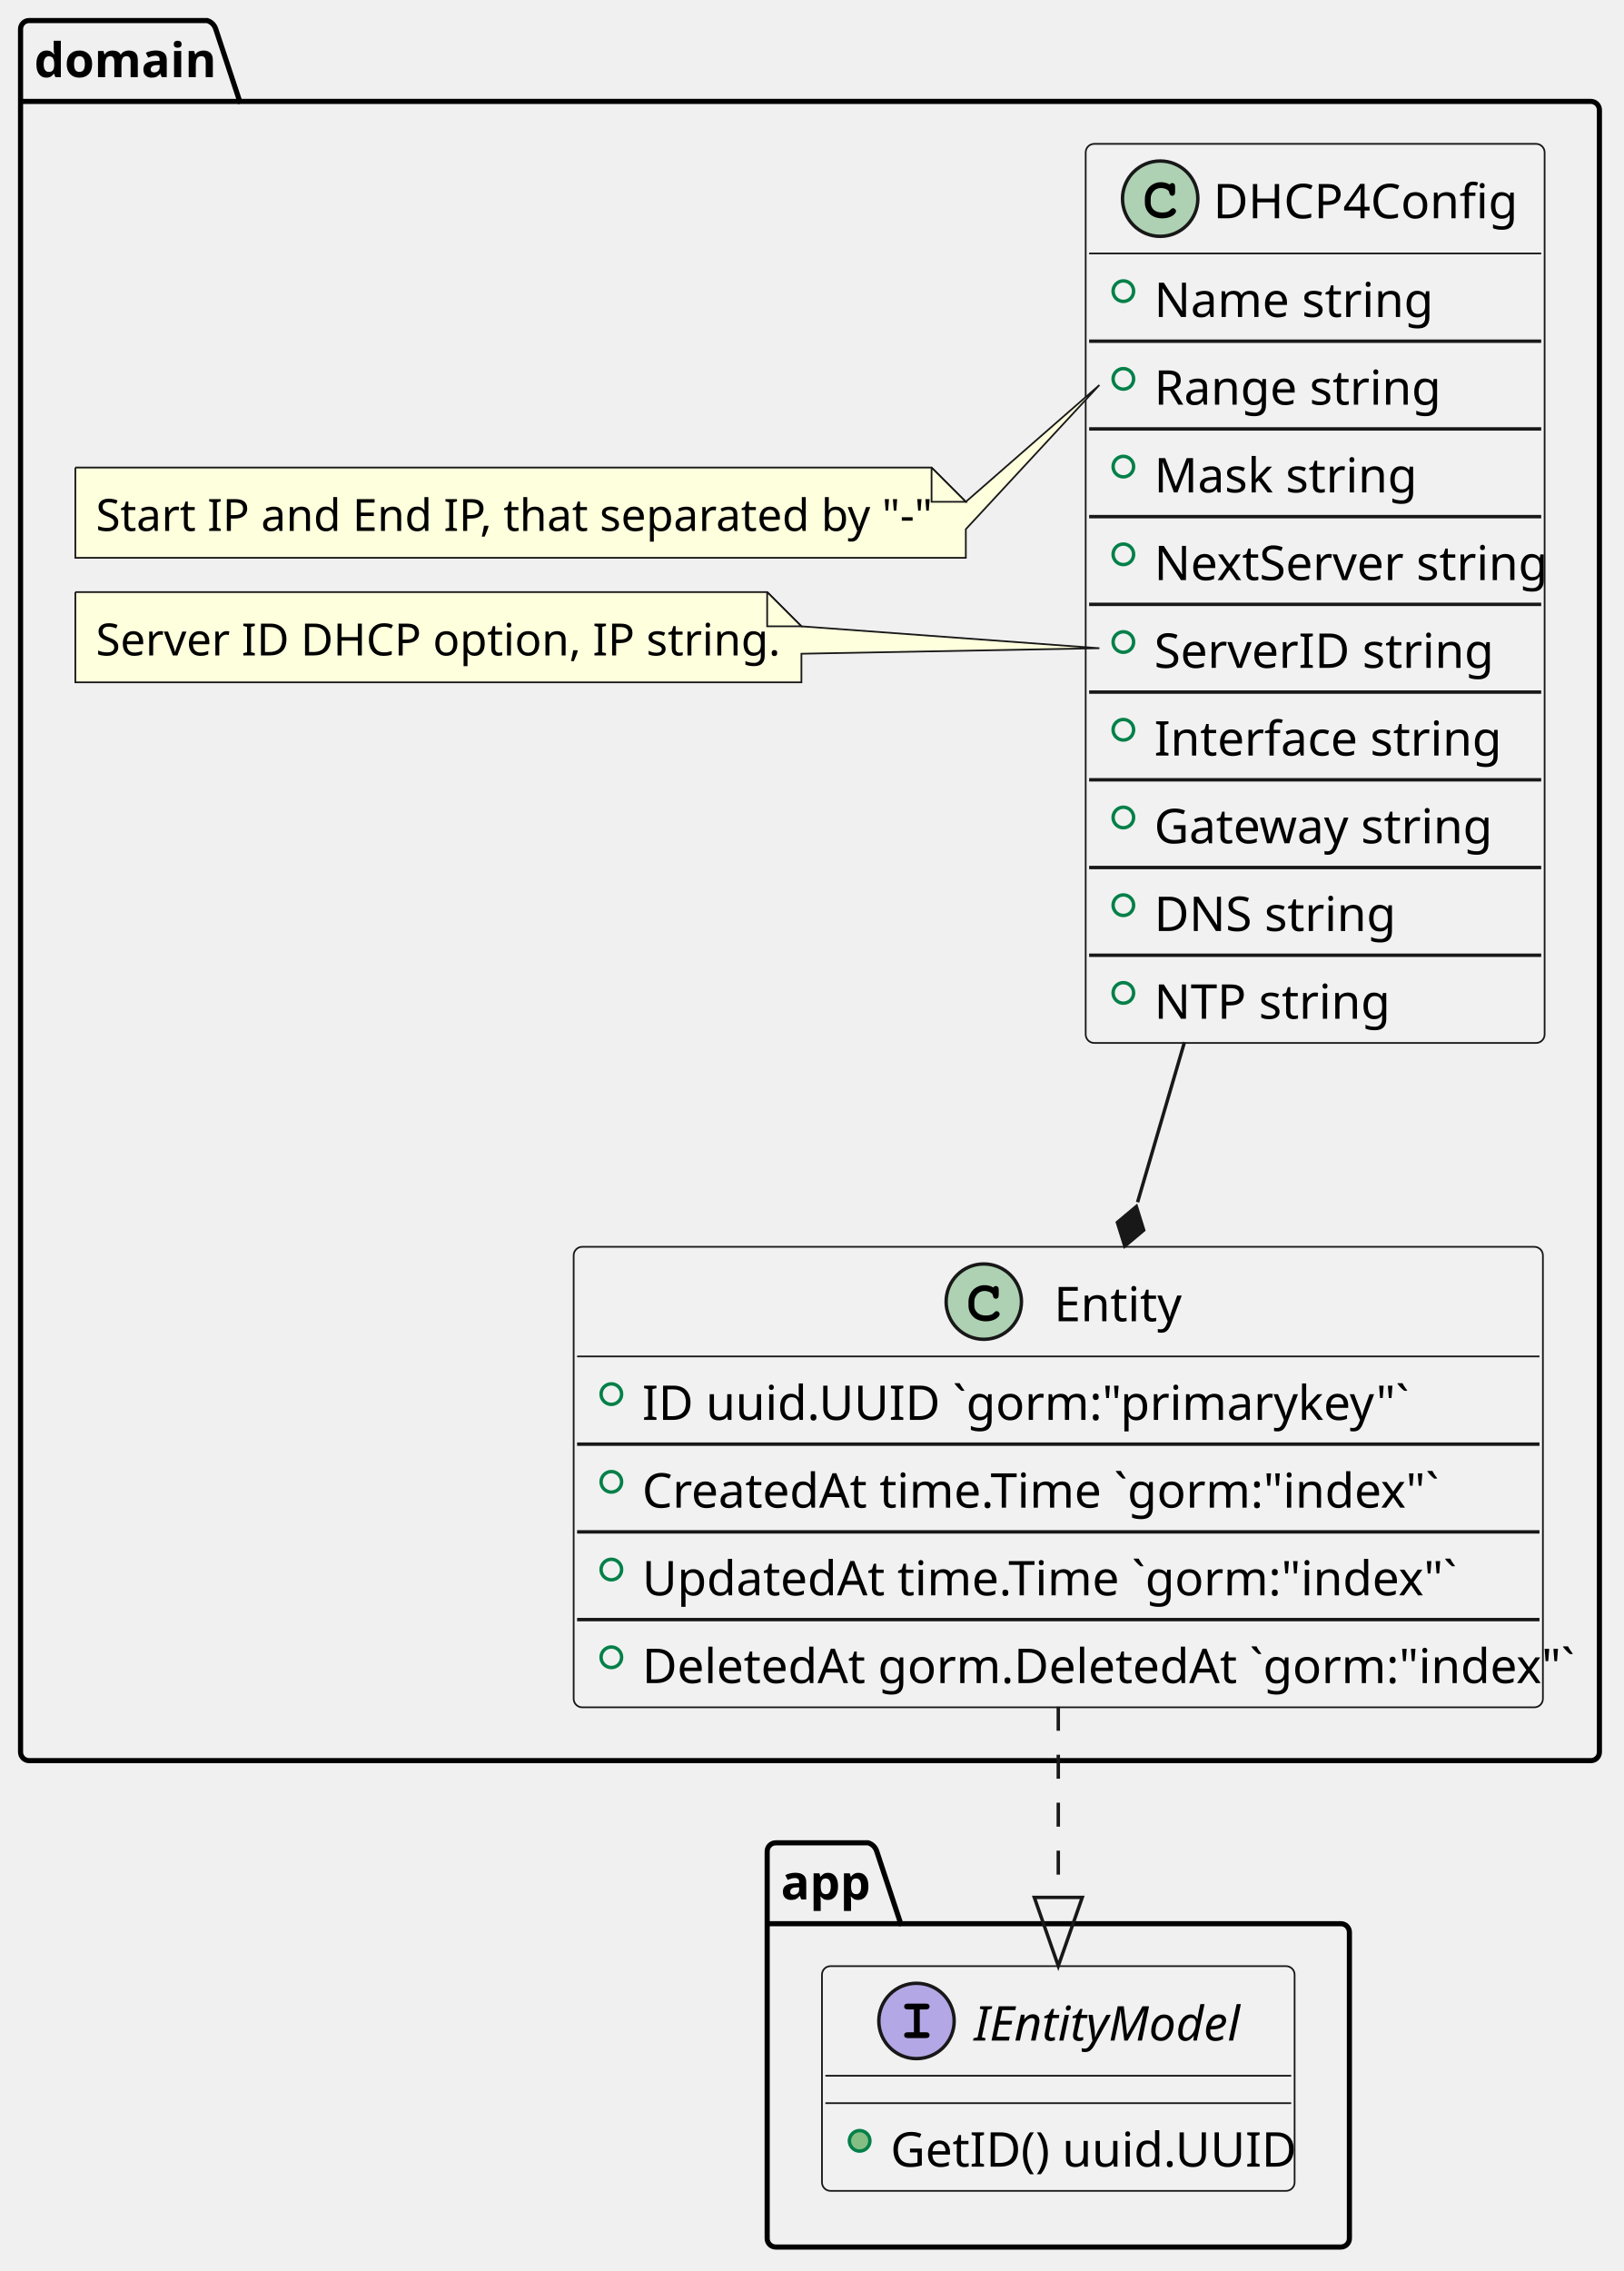
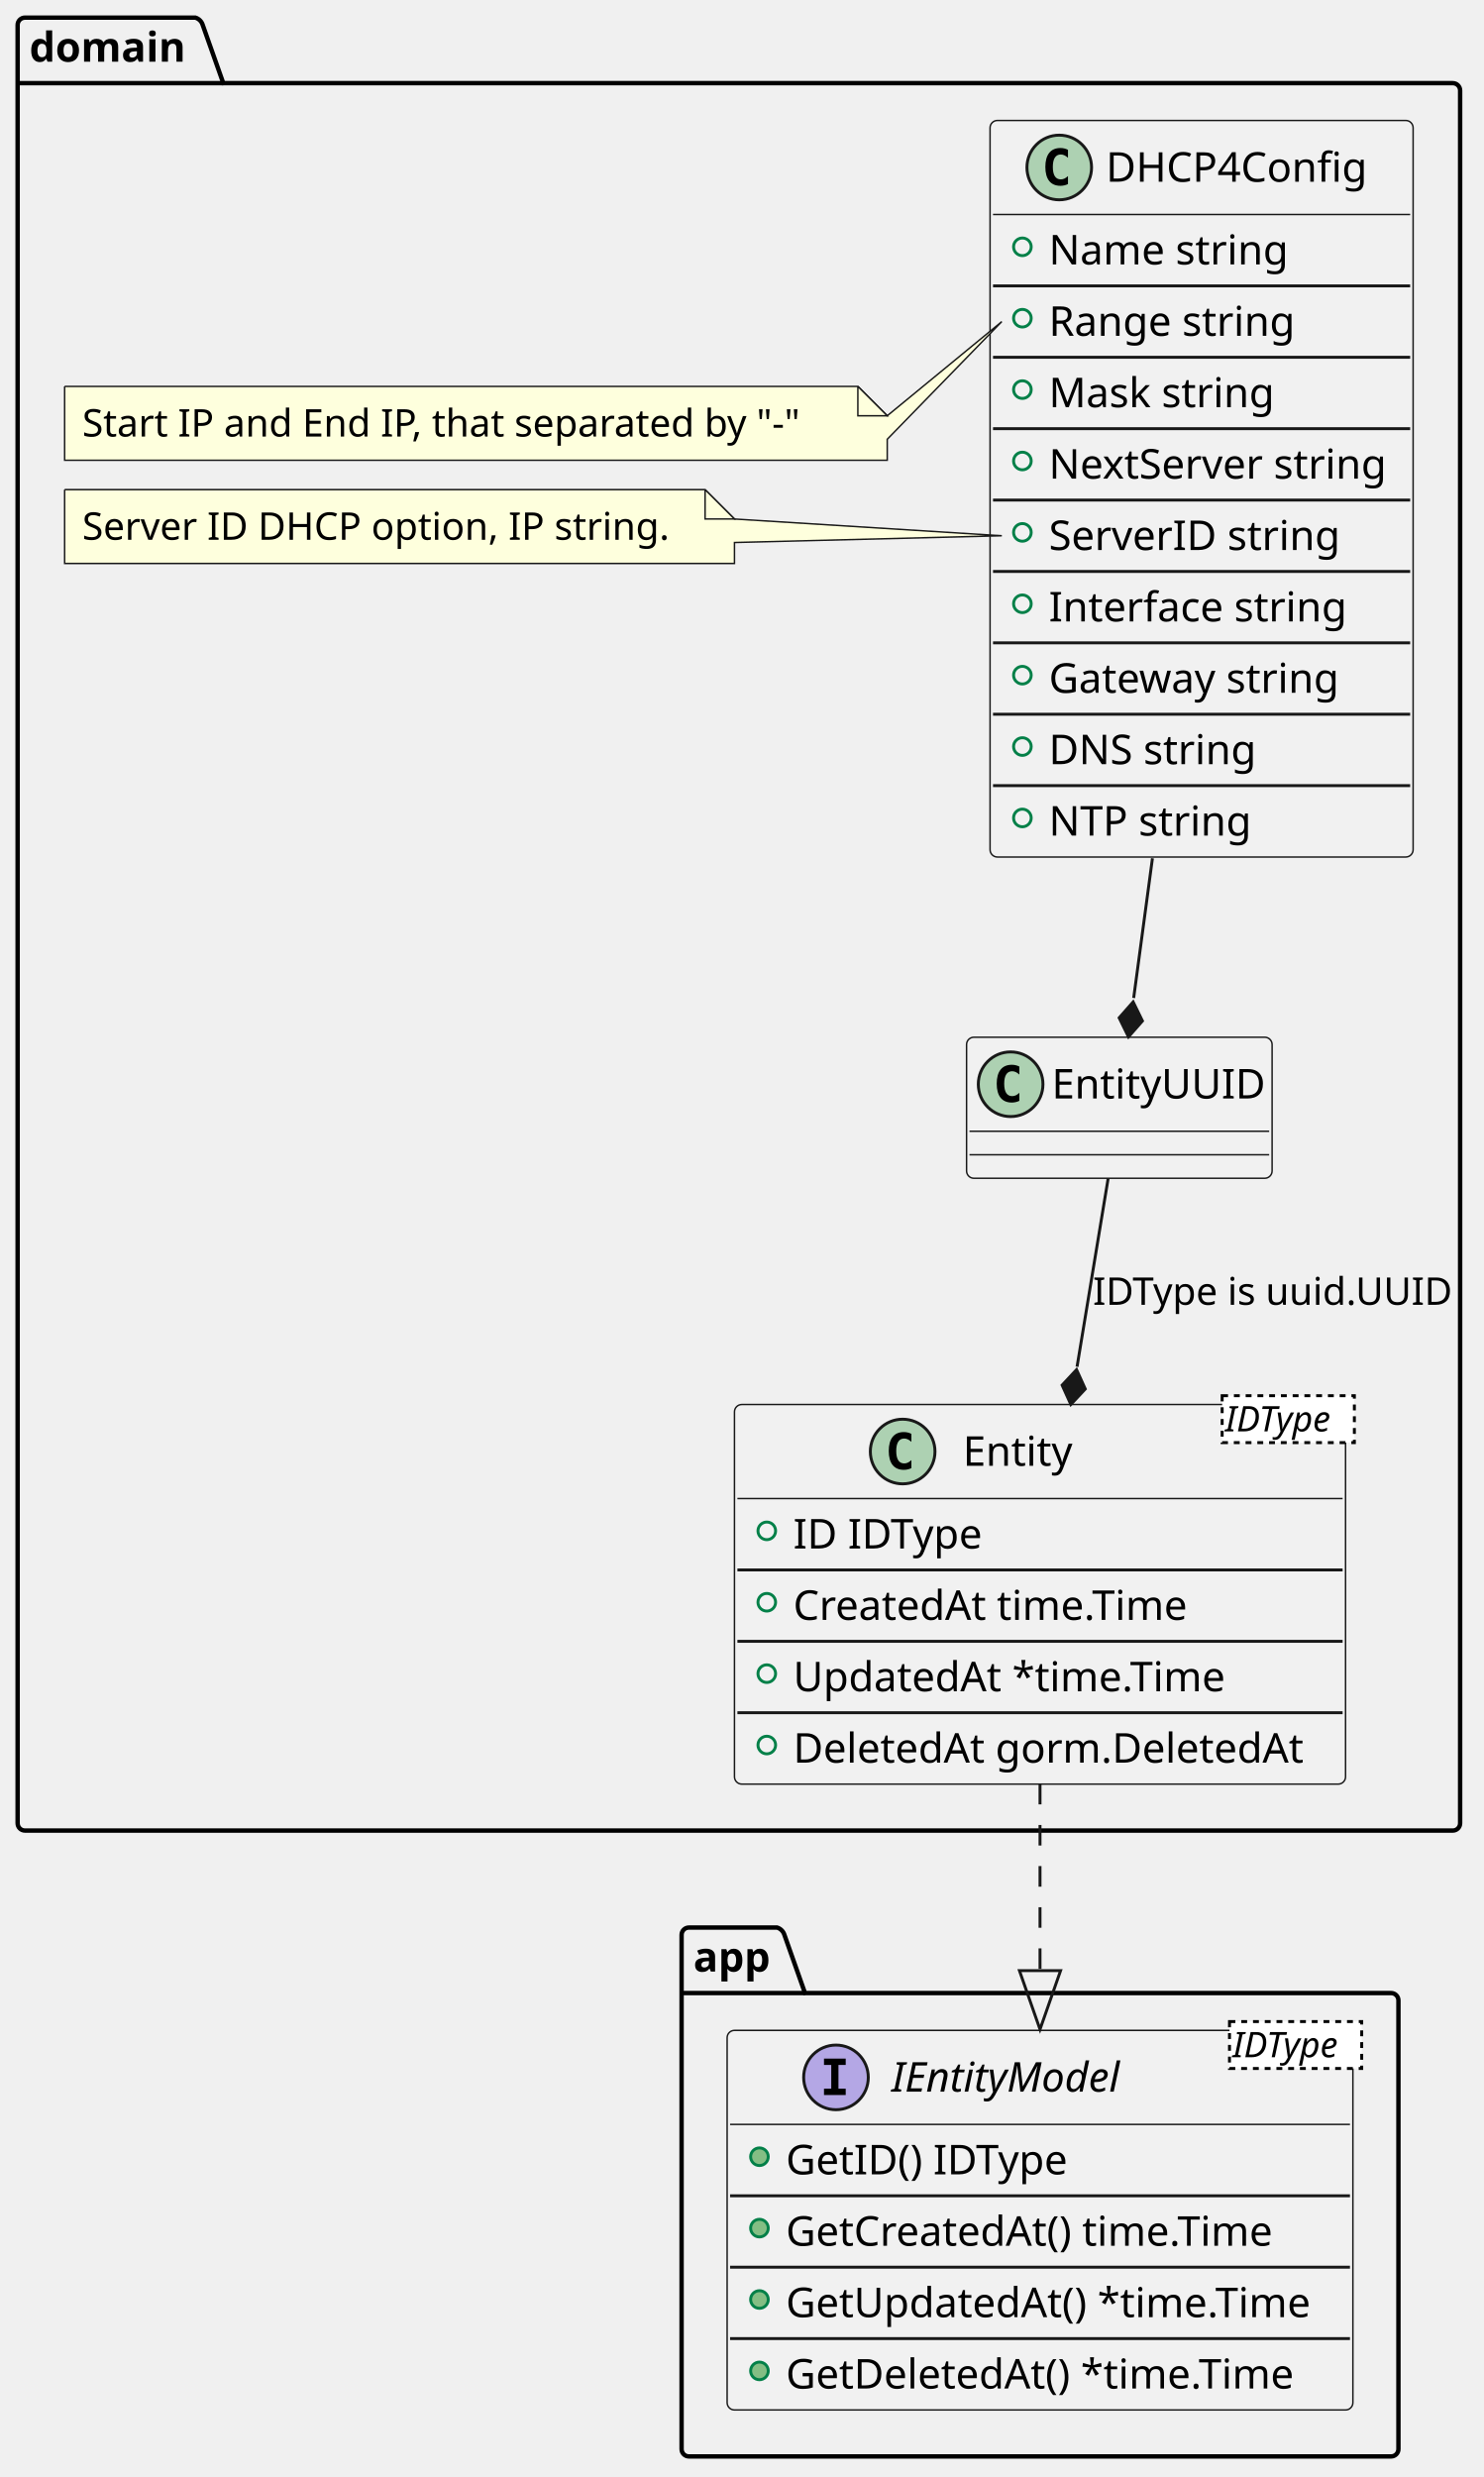
- <svg xmlns="http://www.w3.org/2000/svg" contentStyleType="text/css" height="663px" preserveAspectRatio="none" style="width:474px;height:663px;background:#FFFFFF;" version="1.1" viewBox="0 0 474 663" width="474px" zoomAndPan="magnify">
+ <svg xmlns="http://www.w3.org/2000/svg" contentStyleType="text/css" height="843px" preserveAspectRatio="none" style="width:505px;height:843px;background:#FFFFFF;" version="1.1" viewBox="0 0 505 843" width="505px" zoomAndPan="magnify">
  <defs />
  <g>
    <g id="cluster_app">
-       <path d="M226.5,538 L253.5,538 A3.75,3.75 0 0 1 256,540.5 L263,561.609 L391.5,561.609 A2.5,2.5 0 0 1 394,564.109 L394,653.5 A2.5,2.5 0 0 1 391.5,656 L226.5,656 A2.5,2.5 0 0 1 224,653.5 L224,540.5 A2.5,2.5 0 0 1 226.5,538 " style="stroke:#000000;stroke-width:1.5;fill:none;" />
-       <line style="stroke:#000000;stroke-width:1.5;fill:none;" x1="224" x2="263" y1="561.609" y2="561.609" />
-       <text fill="#000000" font-family="sans-serif" font-size="14" font-weight="bold" lengthAdjust="spacing" textLength="26" x="228" y="554.533">app</text>
+       <path d="M234.5,656 L264.5,656 A3.75,3.75 0 0 1 267,658.5 L274,678.297 L473.5,678.297 A2.5,2.5 0 0 1 476,680.797 L476,833.5 A2.5,2.5 0 0 1 473.5,836 L234.5,836 A2.5,2.5 0 0 1 232,833.5 L232,658.5 A2.5,2.5 0 0 1 234.5,656 " style="stroke:#000000;stroke-width:1.5;fill:none;" />
+       <line style="stroke:#000000;stroke-width:1.5;fill:none;" x1="232" x2="274" y1="678.297" y2="678.297" />
+       <text fill="#000000" font-family="sans-serif" font-size="14" font-weight="bold" lengthAdjust="spacing" textLength="29" x="236" y="670.995">app</text>
    </g>
    <g id="cluster_domain">
-       <path d="M8.5,6 L60.5,6 A3.75,3.75 0 0 1 63,8.5 L70,29.609 L464.5,29.609 A2.5,2.5 0 0 1 467,32.109 L467,511.5 A2.5,2.5 0 0 1 464.5,514 L8.5,514 A2.5,2.5 0 0 1 6,511.5 L6,8.5 A2.5,2.5 0 0 1 8.5,6 " style="stroke:#000000;stroke-width:1.5;fill:none;" />
-       <line style="stroke:#000000;stroke-width:1.5;fill:none;" x1="6" x2="70" y1="29.609" y2="29.609" />
-       <text fill="#000000" font-family="sans-serif" font-size="14" font-weight="bold" lengthAdjust="spacing" textLength="51" x="10" y="22.533">domain</text>
+       <path d="M8.5,6 L66.5,6 A3.75,3.75 0 0 1 69,8.5 L76,28.297 L494.5,28.297 A2.5,2.5 0 0 1 497,30.797 L497,620.5 A2.5,2.5 0 0 1 494.5,623 L8.5,623 A2.5,2.5 0 0 1 6,620.5 L6,8.5 A2.5,2.5 0 0 1 8.5,6 " style="stroke:#000000;stroke-width:1.5;fill:none;" />
+       <line style="stroke:#000000;stroke-width:1.5;fill:none;" x1="6" x2="76" y1="28.297" y2="28.297" />
+       <text fill="#000000" font-family="sans-serif" font-size="14" font-weight="bold" lengthAdjust="spacing" textLength="57" x="10" y="20.995">domain</text>
    </g>
    <g id="elem_IEntityModel">
-       <rect codeLine="3" fill="#F1F1F1" height="65.609" id="IEntityModel" rx="2.5" ry="2.5" style="stroke:#181818;stroke-width:0.5;" width="138" x="240" y="574" />
-       <ellipse cx="267.6" cy="590" fill="#B4A7E5" rx="11" ry="11" style="stroke:#181818;stroke-width:1.0;" />
-       <path d="M268.553,586.641 L268.553,593.297 L270.272,593.297 Q270.881,593.297 271.147,593.531 Q271.413,593.766 271.413,594.156 Q271.413,594.531 271.147,594.766 Q270.881,595 270.272,595 L265.131,595 Q264.522,595 264.256,594.766 Q263.991,594.531 263.991,594.141 Q263.991,593.766 264.256,593.531 Q264.522,593.297 265.131,593.297 L266.85,593.297 L266.85,586.641 L265.131,586.641 Q264.522,586.641 264.256,586.406 Q263.991,586.172 263.991,585.781 Q263.991,585.406 264.256,585.172 Q264.522,584.938 265.131,584.938 L270.272,584.938 Q270.881,584.938 271.147,585.172 Q271.413,585.406 271.413,585.781 Q271.413,586.172 271.147,586.406 Q270.881,586.641 270.272,586.641 L268.553,586.641 Z " fill="#000000" />
-       <text fill="#000000" font-family="sans-serif" font-size="14" font-style="italic" lengthAdjust="spacing" textLength="78" x="284.4" y="595.729">IEntityModel</text>
-       <line style="stroke:#181818;stroke-width:0.5;" x1="241" x2="377" y1="606" y2="606" />
-       <line style="stroke:#181818;stroke-width:0.5;" x1="241" x2="377" y1="614" y2="614" />
-       <ellipse cx="251" cy="625" fill="#84BE84" rx="3" ry="3" style="stroke:#038048;stroke-width:1.0;" />
-       <text fill="#000000" font-family="sans-serif" font-size="14" lengthAdjust="spacing" textLength="112" x="260" y="632.533">GetID() uuid.UUID</text>
+       <rect codeLine="3" fill="#F1F1F1" height="129.188" id="IEntityModel" rx="2.5" ry="2.5" style="stroke:#181818;stroke-width:0.5;" width="213" x="247.5" y="691" />
+       <ellipse cx="284.55" cy="707" fill="#B4A7E5" rx="11" ry="11" style="stroke:#181818;stroke-width:1.0;" />
+       <path d="M280.472,702.766 L280.472,700.609 L287.863,700.609 L287.863,702.766 L285.394,702.766 L285.394,710.844 L287.863,710.844 L287.863,713 L280.472,713 L280.472,710.844 L282.941,710.844 L282.941,702.766 L280.472,702.766 Z " fill="#000000" />
+       <text fill="#000000" font-family="sans-serif" font-size="14" font-style="italic" lengthAdjust="spacing" textLength="85" x="303.45" y="711.847">IEntityModel</text>
+       <rect fill="#FFFFFF" height="15.969" style="stroke:#000000;stroke-width:1.0;stroke-dasharray:2.0,2.0;" width="45" x="418.5" y="688" />
+       <text fill="#000000" font-family="sans-serif" font-size="12" font-style="italic" lengthAdjust="spacing" textLength="43" x="419.5" y="700.139">IDType</text>
+       <line style="stroke:#181818;stroke-width:0.5;" x1="248.5" x2="459.5" y1="723" y2="723" />
+       <ellipse cx="258.5" cy="734" fill="#84BE84" rx="3" ry="3" style="stroke:#038048;stroke-width:1.0;" />
+       <text fill="#000000" font-family="sans-serif" font-size="14" lengthAdjust="spacing" textLength="101" x="267.5" y="739.995">GetID() IDType</text>
+       <line style="stroke:#181818;stroke-width:1.0;" x1="248.5" x2="459.5" y1="747.297" y2="747.297" />
+       <ellipse cx="258.5" cy="758.297" fill="#84BE84" rx="3" ry="3" style="stroke:#038048;stroke-width:1.0;" />
+       <text fill="#000000" font-family="sans-serif" font-size="14" lengthAdjust="spacing" textLength="176" x="267.5" y="764.292">GetCreatedAt() time.Time</text>
+       <line style="stroke:#181818;stroke-width:1.0;" x1="248.5" x2="459.5" y1="771.594" y2="771.594" />
+       <ellipse cx="258.5" cy="782.594" fill="#84BE84" rx="3" ry="3" style="stroke:#038048;stroke-width:1.0;" />
+       <text fill="#000000" font-family="sans-serif" font-size="14" lengthAdjust="spacing" textLength="187" x="267.5" y="788.589">GetUpdatedAt() *time.Time</text>
+       <line style="stroke:#181818;stroke-width:1.0;" x1="248.5" x2="459.5" y1="795.891" y2="795.891" />
+       <ellipse cx="258.5" cy="806.891" fill="#84BE84" rx="3" ry="3" style="stroke:#038048;stroke-width:1.0;" />
+       <text fill="#000000" font-family="sans-serif" font-size="14" lengthAdjust="spacing" textLength="183" x="267.5" y="812.886">GetDeletedAt() *time.Time</text>
+     </g>
+     <g id="elem_EntityUUID">
+       <rect codeLine="5" fill="#F1F1F1" height="48" id="EntityUUID" rx="2.5" ry="2.5" style="stroke:#181818;stroke-width:0.5;" width="104" x="329" y="353" />
+       <ellipse cx="344" cy="369" fill="#ADD1B2" rx="11" ry="11" style="stroke:#181818;stroke-width:1.0;" />
+       <path d="M346.969,374.641 Q346.391,374.938 345.75,375.078 Q345.109,375.234 344.406,375.234 Q341.906,375.234 340.578,373.594 Q339.266,371.938 339.266,368.812 Q339.266,365.688 340.578,364.031 Q341.906,362.375 344.406,362.375 Q345.109,362.375 345.75,362.531 Q346.406,362.688 346.969,362.984 L346.969,365.703 Q346.344,365.125 345.75,364.859 Q345.156,364.578 344.531,364.578 Q343.188,364.578 342.5,365.656 Q341.812,366.719 341.812,368.812 Q341.812,370.906 342.5,371.984 Q343.188,373.047 344.531,373.047 Q345.156,373.047 345.75,372.781 Q346.344,372.5 346.969,371.922 L346.969,374.641 Z " fill="#000000" />
+       <text fill="#000000" font-family="sans-serif" font-size="14" lengthAdjust="spacing" textLength="72" x="358" y="373.847">EntityUUID</text>
+       <line style="stroke:#181818;stroke-width:0.5;" x1="330" x2="432" y1="385" y2="385" />
+       <line style="stroke:#181818;stroke-width:0.5;" x1="330" x2="432" y1="393" y2="393" />
    </g>
    <g id="elem_Entity">
-       <rect codeLine="5" fill="#F1F1F1" height="134.438" id="Entity" rx="2.5" ry="2.5" style="stroke:#181818;stroke-width:0.5;" width="283" x="167.5" y="364" />
-       <ellipse cx="287.25" cy="380" fill="#ADD1B2" rx="11" ry="11" style="stroke:#181818;stroke-width:1.0;" />
-       <path d="M290.016,375.875 Q290.172,375.656 290.359,375.547 Q290.547,375.438 290.766,375.438 Q291.141,375.438 291.375,375.703 Q291.609,375.953 291.609,376.562 L291.609,378.016 Q291.609,378.625 291.375,378.891 Q291.141,379.156 290.766,379.156 Q290.422,379.156 290.219,378.953 Q290.016,378.766 289.906,378.25 Q289.859,377.891 289.672,377.703 Q289.344,377.328 288.734,377.109 Q288.125,376.891 287.5,376.891 Q286.734,376.891 286.094,377.219 Q285.469,377.547 284.969,378.297 Q284.484,379.047 284.484,380.078 L284.484,381.172 Q284.484,382.406 285.375,383.234 Q286.266,384.047 287.859,384.047 Q288.797,384.047 289.453,383.797 Q289.844,383.641 290.266,383.203 Q290.531,382.938 290.672,382.859 Q290.828,382.781 291.031,382.781 Q291.359,382.781 291.609,383.047 Q291.875,383.297 291.875,383.641 Q291.875,383.984 291.531,384.391 Q291.031,384.969 290.234,385.297 Q289.156,385.75 287.859,385.75 Q286.344,385.75 285.141,385.125 Q284.156,384.625 283.469,383.562 Q282.781,382.484 282.781,381.203 L282.781,380.047 Q282.781,378.719 283.391,377.578 Q284.016,376.422 285.109,375.812 Q286.203,375.188 287.438,375.188 Q288.172,375.188 288.812,375.359 Q289.469,375.516 290.016,375.875 Z " fill="#000000" />
-       <text fill="#000000" font-family="sans-serif" font-size="14" lengthAdjust="spacing" textLength="35" x="307.75" y="385.728">Entity</text>
-       <line style="stroke:#181818;stroke-width:0.5;" x1="168.5" x2="449.5" y1="396" y2="396" />
-       <ellipse cx="178.5" cy="407" fill="none" rx="3" ry="3" style="stroke:#038048;stroke-width:1.0;" />
-       <text fill="#000000" font-family="sans-serif" font-size="14" lengthAdjust="spacing" textLength="208" x="187.5" y="414.533">ID uuid.UUID `gorm:"primarykey"`</text>
-       <line style="stroke:#181818;stroke-width:1.0;" x1="168.5" x2="449.5" y1="421.609" y2="421.609" />
-       <ellipse cx="178.5" cy="432.609" fill="none" rx="3" ry="3" style="stroke:#038048;stroke-width:1.0;" />
-       <text fill="#000000" font-family="sans-serif" font-size="14" lengthAdjust="spacing" textLength="222" x="187.5" y="440.143">CreatedAt time.Time `gorm:"index"`</text>
-       <line style="stroke:#181818;stroke-width:1.0;" x1="168.5" x2="449.5" y1="447.219" y2="447.219" />
-       <ellipse cx="178.5" cy="458.219" fill="none" rx="3" ry="3" style="stroke:#038048;stroke-width:1.0;" />
-       <text fill="#000000" font-family="sans-serif" font-size="14" lengthAdjust="spacing" textLength="224" x="187.5" y="465.752">UpdatedAt time.Time `gorm:"index"`</text>
-       <line style="stroke:#181818;stroke-width:1.0;" x1="168.5" x2="449.5" y1="472.828" y2="472.828" />
-       <ellipse cx="178.5" cy="483.828" fill="none" rx="3" ry="3" style="stroke:#038048;stroke-width:1.0;" />
-       <text fill="#000000" font-family="sans-serif" font-size="14" lengthAdjust="spacing" textLength="257" x="187.5" y="491.361">DeletedAt gorm.DeletedAt `gorm:"index"`</text>
+       <rect codeLine="8" fill="#F1F1F1" height="129.188" id="Entity" rx="2.5" ry="2.5" style="stroke:#181818;stroke-width:0.5;" width="208" x="250" y="478" />
+       <ellipse cx="307.25" cy="494" fill="#ADD1B2" rx="11" ry="11" style="stroke:#181818;stroke-width:1.0;" />
+       <path d="M310.219,499.641 Q309.641,499.938 309,500.078 Q308.359,500.234 307.656,500.234 Q305.156,500.234 303.828,498.594 Q302.516,496.938 302.516,493.812 Q302.516,490.688 303.828,489.031 Q305.156,487.375 307.656,487.375 Q308.359,487.375 309,487.531 Q309.656,487.688 310.219,487.984 L310.219,490.703 Q309.594,490.125 309,489.859 Q308.406,489.578 307.781,489.578 Q306.438,489.578 305.75,490.656 Q305.062,491.719 305.062,493.812 Q305.062,495.906 305.75,496.984 Q306.438,498.047 307.781,498.047 Q308.406,498.047 309,497.781 Q309.594,497.5 310.219,496.922 L310.219,499.641 Z " fill="#000000" />
+       <text fill="#000000" font-family="sans-serif" font-size="14" lengthAdjust="spacing" textLength="38" x="327.75" y="498.847">Entity</text>
+       <rect fill="#FFFFFF" height="15.969" style="stroke:#000000;stroke-width:1.0;stroke-dasharray:2.0,2.0;" width="45" x="416" y="475" />
+       <text fill="#000000" font-family="sans-serif" font-size="12" font-style="italic" lengthAdjust="spacing" textLength="43" x="417" y="487.139">IDType</text>
+       <line style="stroke:#181818;stroke-width:0.5;" x1="251" x2="457" y1="510" y2="510" />
+       <ellipse cx="261" cy="521" fill="none" rx="3" ry="3" style="stroke:#038048;stroke-width:1.0;" />
+       <text fill="#000000" font-family="sans-serif" font-size="14" lengthAdjust="spacing" textLength="66" x="270" y="526.995">ID IDType</text>
+       <line style="stroke:#181818;stroke-width:1.0;" x1="251" x2="457" y1="534.297" y2="534.297" />
+       <ellipse cx="261" cy="545.297" fill="none" rx="3" ry="3" style="stroke:#038048;stroke-width:1.0;" />
+       <text fill="#000000" font-family="sans-serif" font-size="14" lengthAdjust="spacing" textLength="141" x="270" y="551.292">CreatedAt time.Time</text>
+       <line style="stroke:#181818;stroke-width:1.0;" x1="251" x2="457" y1="558.594" y2="558.594" />
+       <ellipse cx="261" cy="569.594" fill="none" rx="3" ry="3" style="stroke:#038048;stroke-width:1.0;" />
+       <text fill="#000000" font-family="sans-serif" font-size="14" lengthAdjust="spacing" textLength="152" x="270" y="575.589">UpdatedAt *time.Time</text>
+       <line style="stroke:#181818;stroke-width:1.0;" x1="251" x2="457" y1="582.891" y2="582.891" />
+       <ellipse cx="261" cy="593.891" fill="none" rx="3" ry="3" style="stroke:#038048;stroke-width:1.0;" />
+       <text fill="#000000" font-family="sans-serif" font-size="14" lengthAdjust="spacing" textLength="182" x="270" y="599.886">DeletedAt gorm.DeletedAt</text>
    </g>
    <g id="elem_DHCP4Config">
-       <rect codeLine="5" fill="#F1F1F1" height="262.484" id="DHCP4Config" rx="2.5" ry="2.5" style="stroke:#181818;stroke-width:0.5;" width="134" x="317" y="42" />
-       <ellipse cx="338.75" cy="58" fill="#ADD1B2" rx="11" ry="11" style="stroke:#181818;stroke-width:1.0;" />
-       <path d="M341.516,53.875 Q341.672,53.656 341.859,53.547 Q342.047,53.438 342.266,53.438 Q342.641,53.438 342.875,53.703 Q343.109,53.953 343.109,54.562 L343.109,56.016 Q343.109,56.625 342.875,56.891 Q342.641,57.156 342.266,57.156 Q341.922,57.156 341.719,56.953 Q341.516,56.766 341.406,56.25 Q341.359,55.891 341.172,55.703 Q340.844,55.328 340.234,55.109 Q339.625,54.891 339,54.891 Q338.234,54.891 337.594,55.219 Q336.969,55.547 336.469,56.297 Q335.984,57.047 335.984,58.078 L335.984,59.172 Q335.984,60.406 336.875,61.234 Q337.766,62.047 339.359,62.047 Q340.297,62.047 340.953,61.797 Q341.344,61.641 341.766,61.203 Q342.031,60.938 342.172,60.859 Q342.328,60.781 342.531,60.781 Q342.859,60.781 343.109,61.047 Q343.375,61.297 343.375,61.641 Q343.375,61.984 343.031,62.391 Q342.531,62.969 341.734,63.297 Q340.656,63.75 339.359,63.75 Q337.844,63.75 336.641,63.125 Q335.656,62.625 334.969,61.562 Q334.281,60.484 334.281,59.203 L334.281,58.047 Q334.281,56.719 334.891,55.578 Q335.516,54.422 336.609,53.812 Q337.703,53.188 338.938,53.188 Q339.672,53.188 340.312,53.359 Q340.969,53.516 341.516,53.875 Z " fill="#000000" />
-       <text fill="#000000" font-family="sans-serif" font-size="14" lengthAdjust="spacing" textLength="87" x="354.25" y="63.728">DHCP4Config</text>
-       <line style="stroke:#181818;stroke-width:0.5;" x1="318" x2="450" y1="74" y2="74" />
-       <ellipse cx="328" cy="85" fill="none" rx="3" ry="3" style="stroke:#038048;stroke-width:1.0;" />
-       <text fill="#000000" font-family="sans-serif" font-size="14" lengthAdjust="spacing" textLength="75" x="337" y="92.533">Name string</text>
-       <line style="stroke:#181818;stroke-width:1.0;" x1="318" x2="450" y1="99.609" y2="99.609" />
-       <ellipse cx="328" cy="110.609" fill="none" rx="3" ry="3" style="stroke:#038048;stroke-width:1.0;" />
-       <text fill="#000000" font-family="sans-serif" font-size="14" lengthAdjust="spacing" textLength="81" x="337" y="118.143">Range string</text>
-       <line style="stroke:#181818;stroke-width:1.0;" x1="318" x2="450" y1="125.219" y2="125.219" />
-       <ellipse cx="328" cy="136.219" fill="none" rx="3" ry="3" style="stroke:#038048;stroke-width:1.0;" />
-       <text fill="#000000" font-family="sans-serif" font-size="14" lengthAdjust="spacing" textLength="72" x="337" y="143.752">Mask string</text>
-       <line style="stroke:#181818;stroke-width:1.0;" x1="318" x2="450" y1="150.828" y2="150.828" />
-       <ellipse cx="328" cy="161.828" fill="none" rx="3" ry="3" style="stroke:#038048;stroke-width:1.0;" />
-       <text fill="#000000" font-family="sans-serif" font-size="14" lengthAdjust="spacing" textLength="108" x="337" y="169.361">NextServer string</text>
-       <line style="stroke:#181818;stroke-width:1.0;" x1="318" x2="450" y1="176.438" y2="176.438" />
-       <ellipse cx="328" cy="187.438" fill="none" rx="3" ry="3" style="stroke:#038048;stroke-width:1.0;" />
-       <text fill="#000000" font-family="sans-serif" font-size="14" lengthAdjust="spacing" textLength="94" x="337" y="194.971">ServerID string</text>
-       <line style="stroke:#181818;stroke-width:1.0;" x1="318" x2="450" y1="202.047" y2="202.047" />
-       <ellipse cx="328" cy="213.047" fill="none" rx="3" ry="3" style="stroke:#038048;stroke-width:1.0;" />
-       <text fill="#000000" font-family="sans-serif" font-size="14" lengthAdjust="spacing" textLength="94" x="337" y="220.58">Interface string</text>
-       <line style="stroke:#181818;stroke-width:1.0;" x1="318" x2="450" y1="227.656" y2="227.656" />
-       <ellipse cx="328" cy="238.656" fill="none" rx="3" ry="3" style="stroke:#038048;stroke-width:1.0;" />
-       <text fill="#000000" font-family="sans-serif" font-size="14" lengthAdjust="spacing" textLength="94" x="337" y="246.19">Gateway string</text>
-       <line style="stroke:#181818;stroke-width:1.0;" x1="318" x2="450" y1="253.266" y2="253.266" />
-       <ellipse cx="328" cy="264.266" fill="none" rx="3" ry="3" style="stroke:#038048;stroke-width:1.0;" />
-       <text fill="#000000" font-family="sans-serif" font-size="14" lengthAdjust="spacing" textLength="67" x="337" y="271.799">DNS string</text>
-       <line style="stroke:#181818;stroke-width:1.0;" x1="318" x2="450" y1="278.875" y2="278.875" />
-       <ellipse cx="328" cy="289.875" fill="none" rx="3" ry="3" style="stroke:#038048;stroke-width:1.0;" />
-       <text fill="#000000" font-family="sans-serif" font-size="14" lengthAdjust="spacing" textLength="66" x="337" y="297.408">NTP string</text>
+       <rect codeLine="5" fill="#F1F1F1" height="250.672" id="DHCP4Config" rx="2.5" ry="2.5" style="stroke:#181818;stroke-width:0.5;" width="144" x="337" y="41" />
+       <ellipse cx="360.55" cy="57" fill="#ADD1B2" rx="11" ry="11" style="stroke:#181818;stroke-width:1.0;" />
+       <path d="M363.519,62.641 Q362.941,62.938 362.3,63.078 Q361.659,63.234 360.956,63.234 Q358.456,63.234 357.128,61.594 Q355.816,59.938 355.816,56.812 Q355.816,53.688 357.128,52.031 Q358.456,50.375 360.956,50.375 Q361.659,50.375 362.3,50.531 Q362.956,50.688 363.519,50.984 L363.519,53.703 Q362.894,53.125 362.3,52.859 Q361.706,52.578 361.081,52.578 Q359.738,52.578 359.05,53.656 Q358.363,54.719 358.363,56.812 Q358.363,58.906 359.05,59.984 Q359.738,61.047 361.081,61.047 Q361.706,61.047 362.3,60.781 Q362.894,60.5 363.519,59.922 L363.519,62.641 Z " fill="#000000" />
+       <text fill="#000000" font-family="sans-serif" font-size="14" lengthAdjust="spacing" textLength="93" x="376.45" y="61.847">DHCP4Config</text>
+       <line style="stroke:#181818;stroke-width:0.5;" x1="338" x2="480" y1="73" y2="73" />
+       <ellipse cx="348" cy="84" fill="none" rx="3" ry="3" style="stroke:#038048;stroke-width:1.0;" />
+       <text fill="#000000" font-family="sans-serif" font-size="14" lengthAdjust="spacing" textLength="83" x="357" y="89.995">Name string</text>
+       <line style="stroke:#181818;stroke-width:1.0;" x1="338" x2="480" y1="97.297" y2="97.297" />
+       <ellipse cx="348" cy="108.297" fill="none" rx="3" ry="3" style="stroke:#038048;stroke-width:1.0;" />
+       <text fill="#000000" font-family="sans-serif" font-size="14" lengthAdjust="spacing" textLength="88" x="357" y="114.292">Range string</text>
+       <line style="stroke:#181818;stroke-width:1.0;" x1="338" x2="480" y1="121.594" y2="121.594" />
+       <ellipse cx="348" cy="132.594" fill="none" rx="3" ry="3" style="stroke:#038048;stroke-width:1.0;" />
+       <text fill="#000000" font-family="sans-serif" font-size="14" lengthAdjust="spacing" textLength="79" x="357" y="138.589">Mask string</text>
+       <line style="stroke:#181818;stroke-width:1.0;" x1="338" x2="480" y1="145.891" y2="145.891" />
+       <ellipse cx="348" cy="156.891" fill="none" rx="3" ry="3" style="stroke:#038048;stroke-width:1.0;" />
+       <text fill="#000000" font-family="sans-serif" font-size="14" lengthAdjust="spacing" textLength="118" x="357" y="162.886">NextServer string</text>
+       <line style="stroke:#181818;stroke-width:1.0;" x1="338" x2="480" y1="170.188" y2="170.188" />
+       <ellipse cx="348" cy="181.188" fill="none" rx="3" ry="3" style="stroke:#038048;stroke-width:1.0;" />
+       <text fill="#000000" font-family="sans-serif" font-size="14" lengthAdjust="spacing" textLength="101" x="357" y="187.183">ServerID string</text>
+       <line style="stroke:#181818;stroke-width:1.0;" x1="338" x2="480" y1="194.484" y2="194.484" />
+       <ellipse cx="348" cy="205.484" fill="none" rx="3" ry="3" style="stroke:#038048;stroke-width:1.0;" />
+       <text fill="#000000" font-family="sans-serif" font-size="14" lengthAdjust="spacing" textLength="103" x="357" y="211.48">Interface string</text>
+       <line style="stroke:#181818;stroke-width:1.0;" x1="338" x2="480" y1="218.781" y2="218.781" />
+       <ellipse cx="348" cy="229.781" fill="none" rx="3" ry="3" style="stroke:#038048;stroke-width:1.0;" />
+       <text fill="#000000" font-family="sans-serif" font-size="14" lengthAdjust="spacing" textLength="102" x="357" y="235.776">Gateway string</text>
+       <line style="stroke:#181818;stroke-width:1.0;" x1="338" x2="480" y1="243.078" y2="243.078" />
+       <ellipse cx="348" cy="254.078" fill="none" rx="3" ry="3" style="stroke:#038048;stroke-width:1.0;" />
+       <text fill="#000000" font-family="sans-serif" font-size="14" lengthAdjust="spacing" textLength="73" x="357" y="260.073">DNS string</text>
+       <line style="stroke:#181818;stroke-width:1.0;" x1="338" x2="480" y1="267.375" y2="267.375" />
+       <ellipse cx="348" cy="278.375" fill="none" rx="3" ry="3" style="stroke:#038048;stroke-width:1.0;" />
+       <text fill="#000000" font-family="sans-serif" font-size="14" lengthAdjust="spacing" textLength="71" x="357" y="284.37">NTP string</text>
    </g>
-     <path d="M22,136.5 L22,162.852 A0,0 0 0 0 22,162.852 L282,162.852 A0,0 0 0 0 282,162.852 L282,154.5 L321,112.414 L282,146.5 L282,146.5 L272,136.5 L22,136.5 A0,0 0 0 0 22,136.5 " fill="#FEFFDD" style="stroke:#181818;stroke-width:0.5;" />
-     <path d="M272,136.5 L272,146.5 L282,146.5 L272,136.5 " fill="#FEFFDD" style="stroke:#181818;stroke-width:0.5;" />
-     <text fill="#000000" font-family="sans-serif" font-size="13" lengthAdjust="spacing" textLength="239" x="28" y="154.995">Start IP and End IP, that separated by "-"</text>
-     <path d="M22,172.852 L22,199.203 A0,0 0 0 0 22,199.203 L234,199.203 A0,0 0 0 0 234,199.203 L234,190.852 L321,189.242 L234,182.852 L234,182.852 L224,172.852 L22,172.852 A0,0 0 0 0 22,172.852 " fill="#FEFFDD" style="stroke:#181818;stroke-width:0.5;" />
-     <path d="M224,172.852 L224,182.852 L234,182.852 L224,172.852 " fill="#FEFFDD" style="stroke:#181818;stroke-width:0.5;" />
-     <text fill="#000000" font-family="sans-serif" font-size="13" lengthAdjust="spacing" textLength="191" x="28" y="191.347">Server ID DHCP option, IP string.</text>
+     <path d="M22,131.5 L22,156.633 A0,0 0 0 0 22,156.633 L302,156.633 A0,0 0 0 0 302,156.633 L302,149.5 L341,109.445 L302,141.5 L302,141.5 L292,131.5 L22,131.5 A0,0 0 0 0 22,131.5 " fill="#FEFFDD" style="stroke:#181818;stroke-width:0.5;" />
+     <path d="M292,131.5 L292,141.5 L302,141.5 L292,131.5 " fill="#FEFFDD" style="stroke:#181818;stroke-width:0.5;" />
+     <text fill="#000000" font-family="sans-serif" font-size="13" lengthAdjust="spacing" textLength="259" x="28" y="148.567">Start IP and End IP, that separated by "-"</text>
+     <path d="M22,166.633 L22,191.766 A0,0 0 0 0 22,191.766 L250,191.766 A0,0 0 0 0 250,191.766 L250,184.633 L341,182.336 L250,176.633 L250,176.633 L240,166.633 L22,166.633 A0,0 0 0 0 22,166.633 " fill="#FEFFDD" style="stroke:#181818;stroke-width:0.5;" />
+     <path d="M240,166.633 L240,176.633 L250,176.633 L240,166.633 " fill="#FEFFDD" style="stroke:#181818;stroke-width:0.5;" />
+     <text fill="#000000" font-family="sans-serif" font-size="13" lengthAdjust="spacing" textLength="207" x="28" y="183.7">Server ID DHCP option, IP string.</text>
+     <g id="link_EntityUUID_Entity">
+       <path codeLine="7" d="M377.19,401.08 C374.4,417.94 370.46,441.83 366.61,465.14 " fill="none" id="EntityUUID-to-Entity" style="stroke:#181818;stroke-width:1.0;" />
+       <polygon fill="#181818" points="364.49,477.98,369.413,472.71,366.441,466.14,361.519,471.409,364.49,477.98" style="stroke:#181818;stroke-width:1.0;" />
+       <text fill="#000000" font-family="sans-serif" font-size="13" lengthAdjust="spacing" textLength="125" x="372" y="444.067">IDType is uuid.UUID</text>
+     </g>
    <g id="link_Entity_IEntityModel">
-       <path codeLine="14" d="M309,498.28 C309,516.61 309,536.25 309,553.67 " fill="none" id="Entity-to-IEntityModel" style="stroke:#181818;stroke-width:1.0;stroke-dasharray:7.0,7.0;" />
-       <polygon fill="none" points="316,553.93,309,573.93,302,553.93,316,553.93" style="stroke:#181818;stroke-width:1.0;" />
+       <path codeLine="17" d="M354,607.09 C354,627.04 354,649.36 354,670.49 " fill="none" id="Entity-to-IEntityModel" style="stroke:#181818;stroke-width:1.0;stroke-dasharray:7.0,7.0;" />
+       <polygon fill="none" points="361,670.67,354,690.67,347,670.67,361,670.67" style="stroke:#181818;stroke-width:1.0;" />
    </g>
-     <g id="link_DHCP4Config_Entity">
-       <path codeLine="24" d="M345.84,304.25 C341.17,320.2 336.51,336.11 332.15,350.98 " fill="none" id="DHCP4Config-to-Entity" style="stroke:#181818;stroke-width:1.0;" />
-       <polygon fill="#181818" points="328.41,363.76,333.937,359.128,331.787,352.245,326.26,356.877,328.41,363.76" style="stroke:#181818;stroke-width:1.0;" />
+     <g id="link_DHCP4Config_EntityUUID">
+       <path codeLine="24" d="M392.27,292.1 C389.94,309.4 387.73,325.92 385.88,339.65 " fill="none" id="DHCP4Config-to-EntityUUID" style="stroke:#181818;stroke-width:1.0;" />
+       <polygon fill="#181818" points="384.11,352.88,388.872,347.465,385.705,340.986,380.943,346.401,384.11,352.88" style="stroke:#181818;stroke-width:1.0;" />
    </g>
  </g>
</svg>
